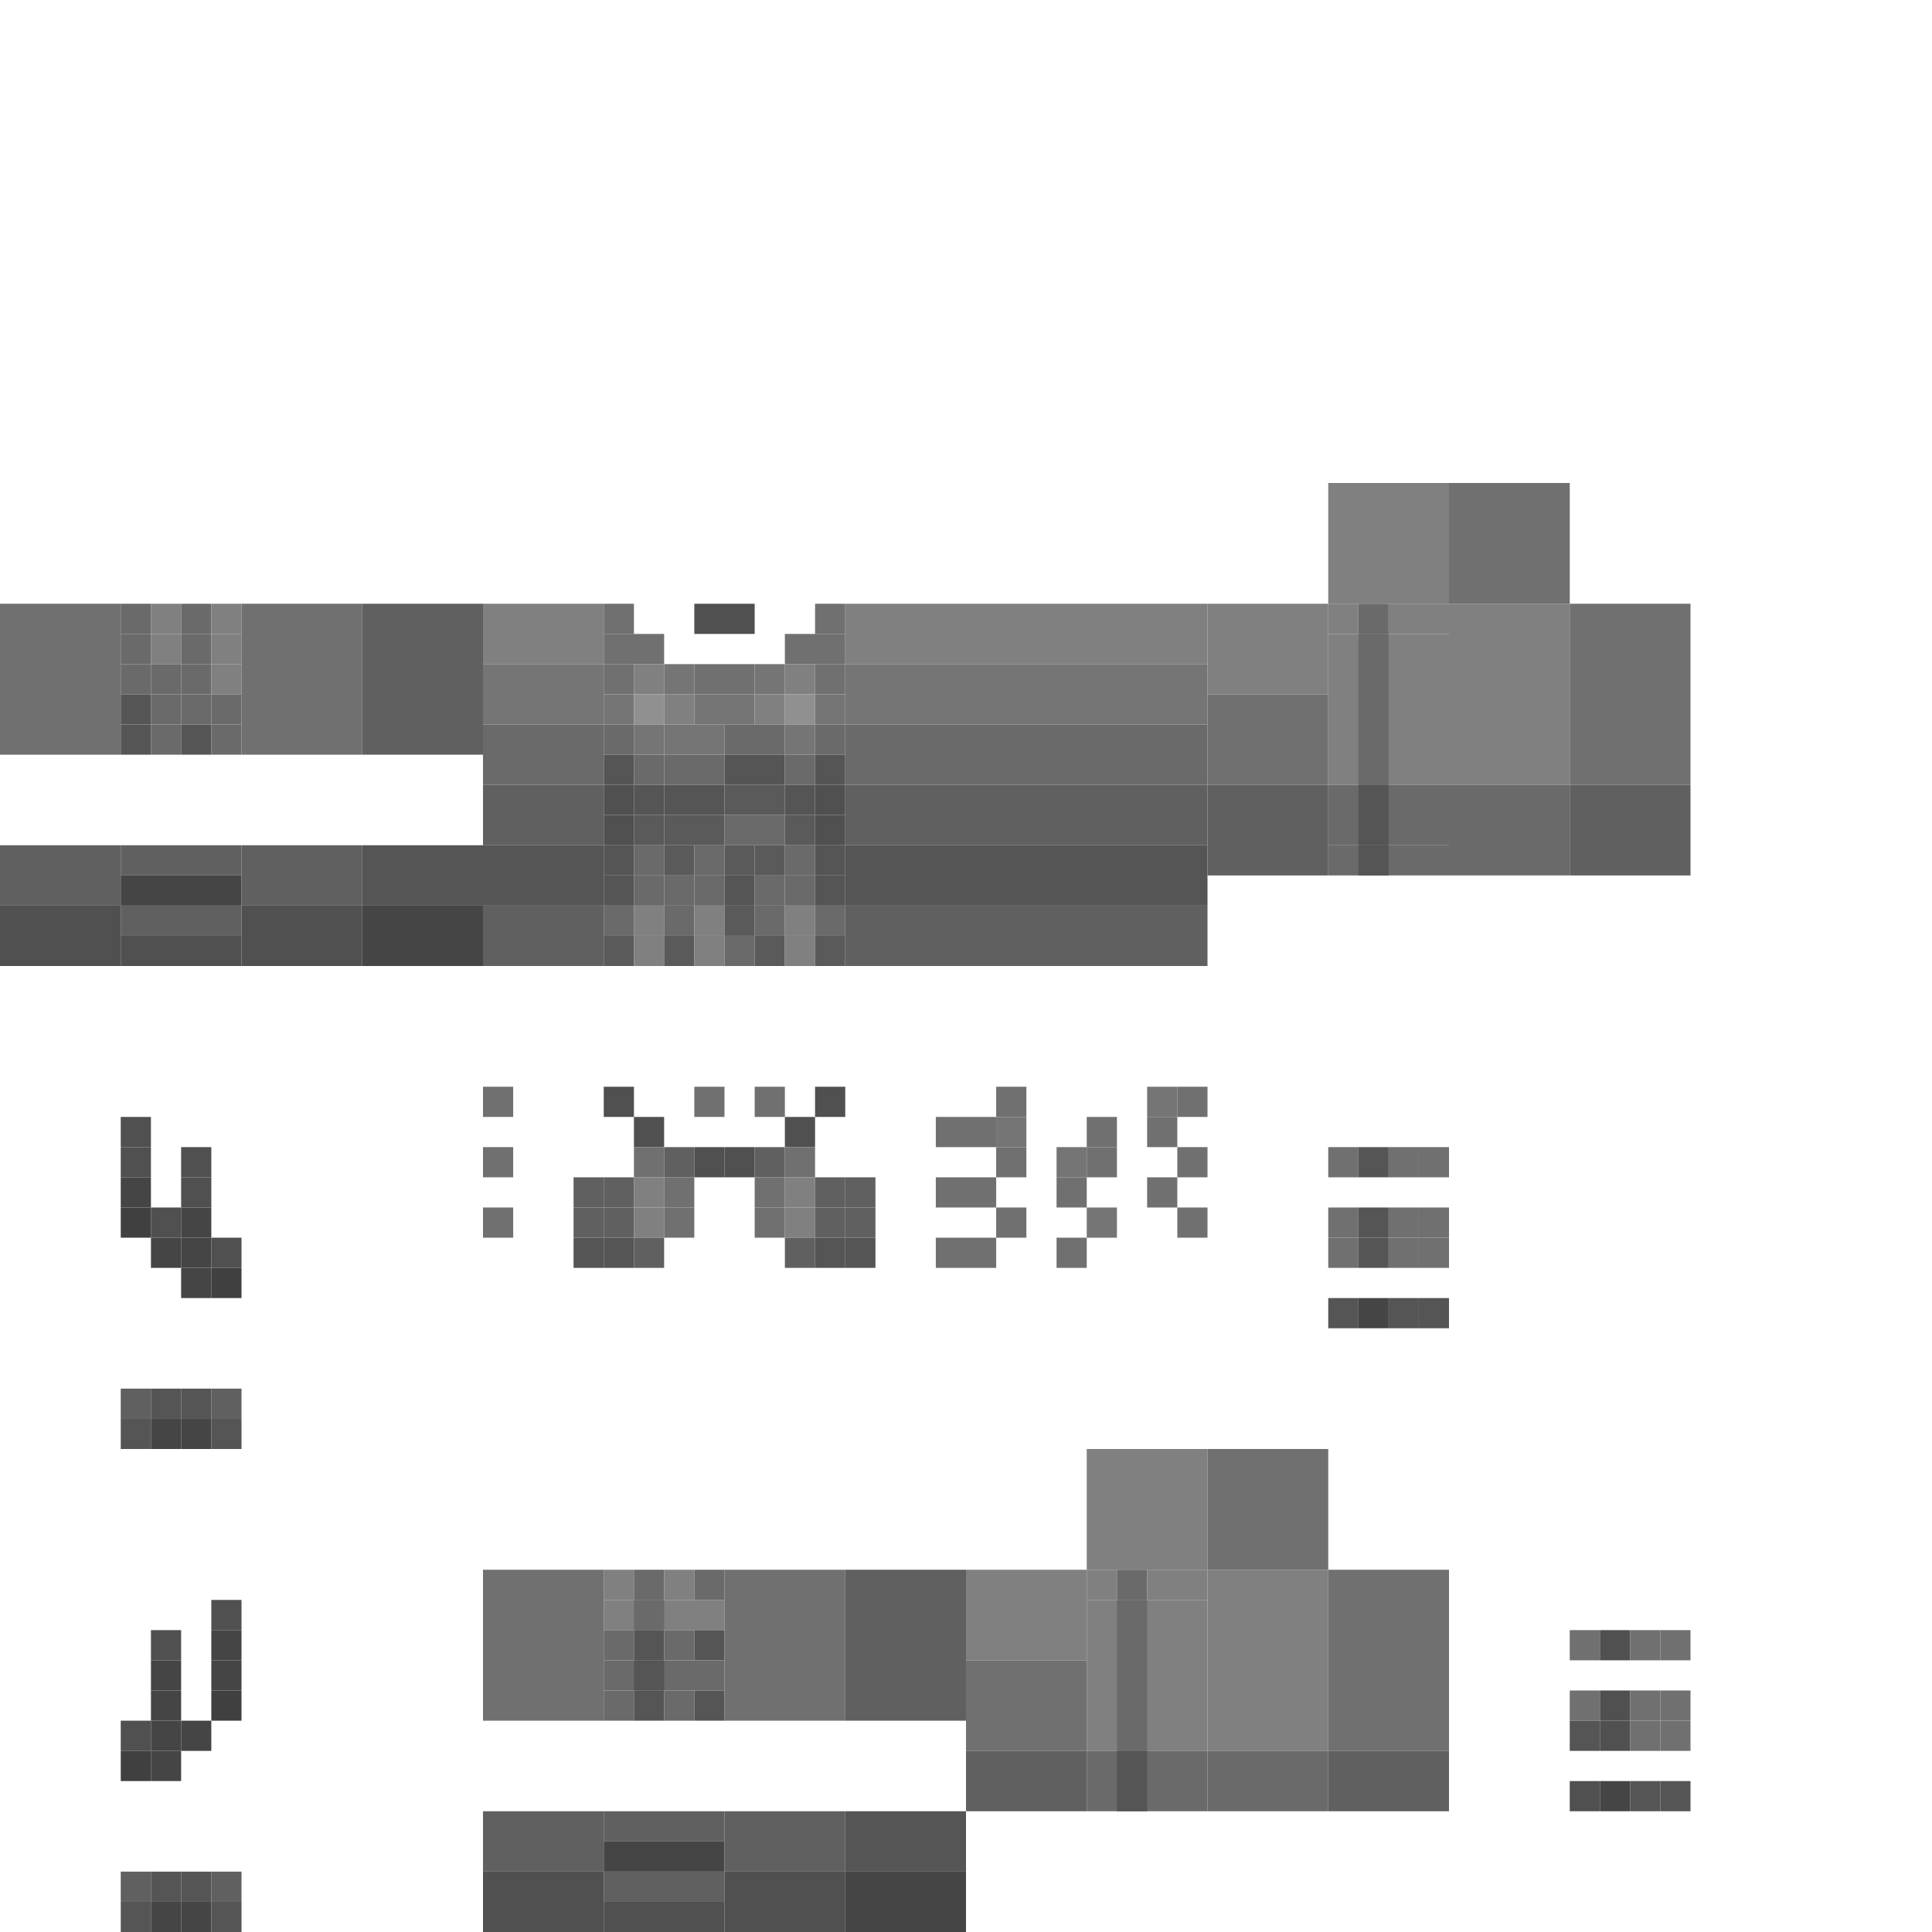
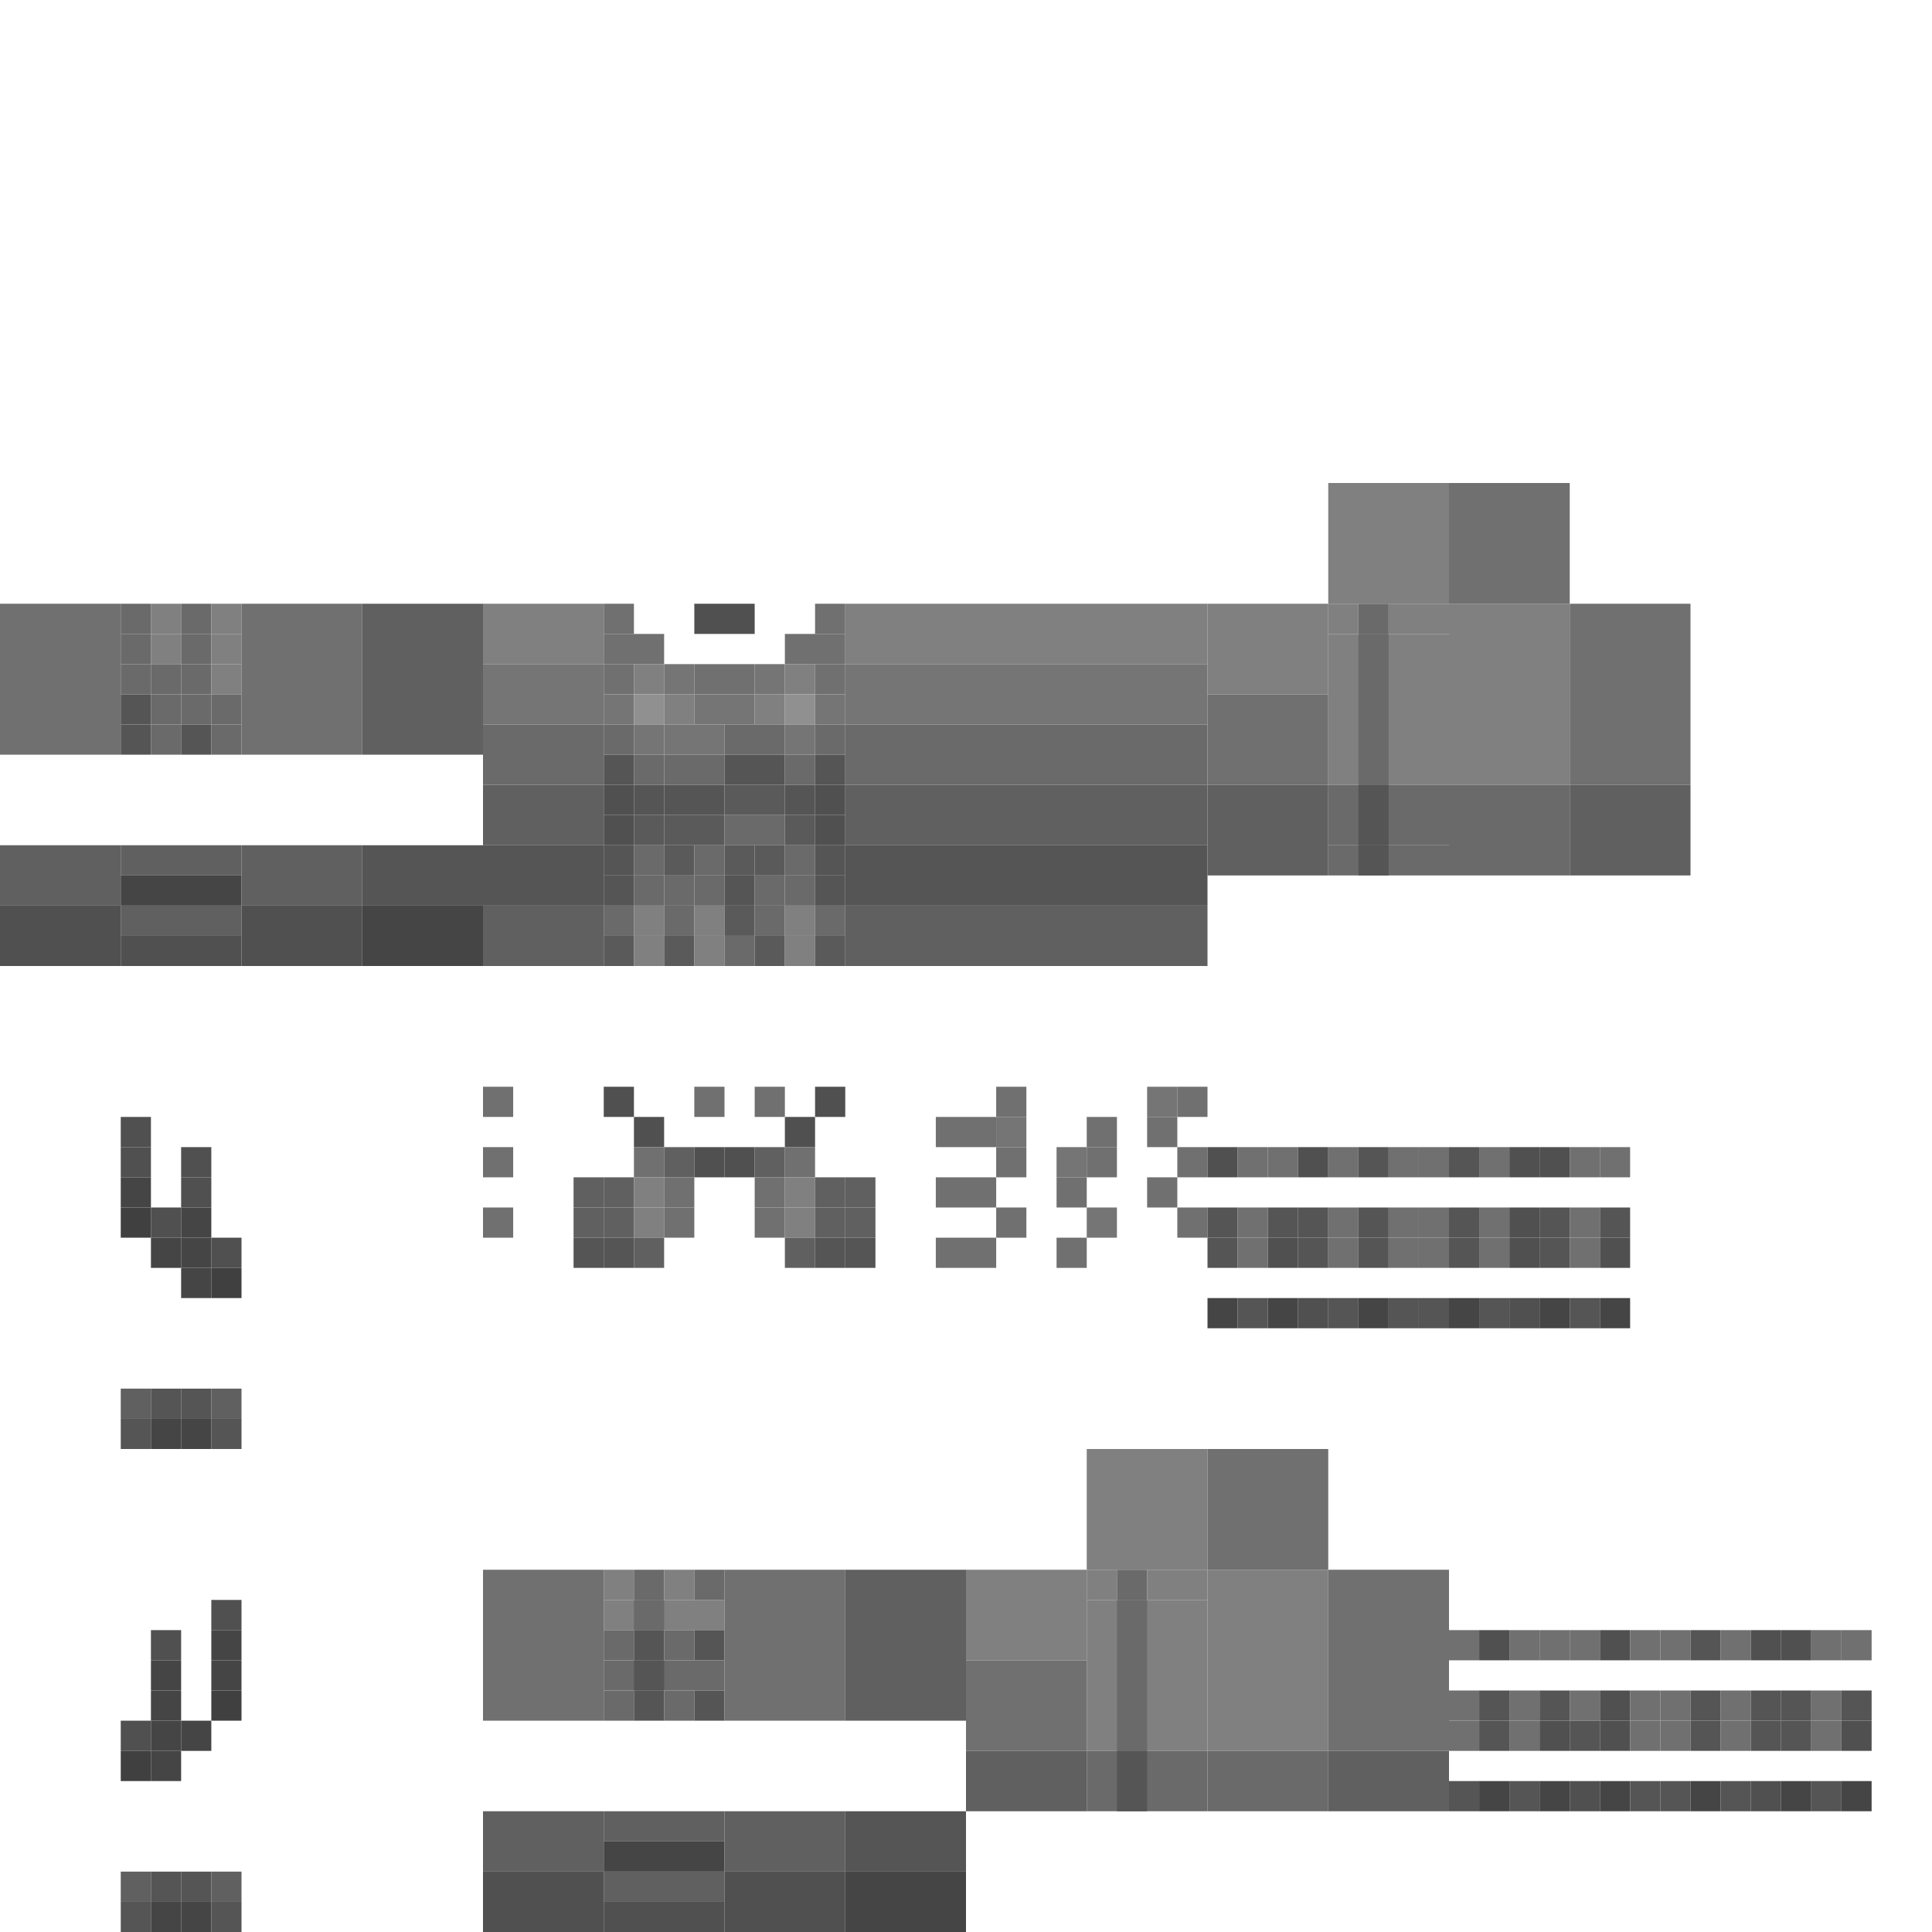
<svg xmlns="http://www.w3.org/2000/svg" width="64" height="64">
  <rect x="20" y="20" width="1" height="1" fill="#707070" class="colorizable-clothing" />
  <rect x="23" y="20" width="2" height="1" fill="#505050" class="colorizable-clothing" />
  <rect x="27" y="20" width="1" height="1" fill="#707070" class="colorizable-clothing" />
  <rect x="20" y="21" width="2" height="1" fill="#707070" class="colorizable-clothing" />
  <rect x="26" y="21" width="2" height="1" fill="#707070" class="colorizable-clothing" />
  <rect x="20" y="22" width="1" height="1" fill="#707070" class="colorizable-clothing" />
  <rect x="21" y="22" width="1" height="1" fill="#808080" class="colorizable-clothing" />
  <rect x="22" y="22" width="1" height="1" fill="#757575" class="colorizable-clothing" />
  <rect x="23" y="22" width="2" height="1" fill="#707070" class="colorizable-clothing" />
  <rect x="25" y="22" width="1" height="1" fill="#757575" class="colorizable-clothing" />
  <rect x="26" y="22" width="1" height="1" fill="#808080" class="colorizable-clothing" />
  <rect x="27" y="22" width="1" height="1" fill="#707070" class="colorizable-clothing" />
  <rect x="20" y="23" width="1" height="1" fill="#757575" class="colorizable-clothing" />
  <rect x="21" y="23" width="1" height="1" fill="#909090" class="colorizable-clothing" />
  <rect x="22" y="23" width="1" height="1" fill="#808080" class="colorizable-clothing" />
  <rect x="23" y="23" width="2" height="1" fill="#757575" class="colorizable-clothing" />
  <rect x="25" y="23" width="1" height="1" fill="#808080" class="colorizable-clothing" />
  <rect x="26" y="23" width="1" height="1" fill="#909090" class="colorizable-clothing" />
  <rect x="27" y="23" width="1" height="1" fill="#757575" class="colorizable-clothing" />
  <rect x="20" y="24" width="1" height="1" fill="#6a6a6a" class="colorizable-clothing" />
  <rect x="21" y="24" width="1" height="1" fill="#757575" class="colorizable-clothing" />
  <rect x="22" y="24" width="2" height="1" fill="#757575" class="colorizable-clothing" />
  <rect x="24" y="24" width="2" height="1" fill="#6a6a6a" class="colorizable-clothing" />
  <rect x="26" y="24" width="1" height="1" fill="#757575" class="colorizable-clothing" />
  <rect x="27" y="24" width="1" height="1" fill="#6a6a6a" class="colorizable-clothing" />
  <rect x="20" y="25" width="1" height="1" fill="#555555" class="colorizable-clothing" />
  <rect x="21" y="25" width="1" height="1" fill="#6a6a6a" class="colorizable-clothing" />
  <rect x="22" y="25" width="2" height="1" fill="#6a6a6a" class="colorizable-clothing" />
  <rect x="24" y="25" width="2" height="1" fill="#555555" class="colorizable-clothing" />
  <rect x="26" y="25" width="1" height="1" fill="#6a6a6a" class="colorizable-clothing" />
  <rect x="27" y="25" width="1" height="1" fill="#555555" class="colorizable-clothing" />
  <rect x="20" y="26" width="1" height="1" fill="#505050" class="colorizable-clothing" />
  <rect x="21" y="26" width="1" height="1" fill="#555555" class="colorizable-clothing" />
  <rect x="22" y="26" width="2" height="1" fill="#555555" class="colorizable-clothing" />
  <rect x="24" y="26" width="2" height="1" fill="#5a5a5a" class="colorizable-clothing" />
  <rect x="26" y="26" width="1" height="1" fill="#555555" class="colorizable-clothing" />
  <rect x="27" y="26" width="1" height="1" fill="#505050" class="colorizable-clothing" />
  <rect x="20" y="27" width="1" height="1" fill="#505050" class="colorizable-clothing" />
  <rect x="21" y="27" width="1" height="1" fill="#5a5a5a" class="colorizable-clothing" />
  <rect x="22" y="27" width="2" height="1" fill="#5a5a5a" class="colorizable-clothing" />
  <rect x="24" y="27" width="2" height="1" fill="#6a6a6a" class="colorizable-clothing" />
  <rect x="26" y="27" width="1" height="1" fill="#5a5a5a" class="colorizable-clothing" />
  <rect x="27" y="27" width="1" height="1" fill="#505050" class="colorizable-clothing" />
  <rect x="20" y="28" width="1" height="1" fill="#555555" class="colorizable-clothing" />
  <rect x="21" y="28" width="1" height="1" fill="#6a6a6a" class="colorizable-clothing" />
  <rect x="22" y="28" width="1" height="1" fill="#5a5a5a" class="colorizable-clothing" />
  <rect x="23" y="28" width="1" height="1" fill="#6a6a6a" class="colorizable-clothing" />
  <rect x="24" y="28" width="1" height="1" fill="#5a5a5a" class="colorizable-clothing" />
  <rect x="25" y="28" width="1" height="1" fill="#5a5a5a" class="colorizable-clothing" />
  <rect x="26" y="28" width="1" height="1" fill="#6a6a6a" class="colorizable-clothing" />
  <rect x="27" y="28" width="1" height="1" fill="#555555" class="colorizable-clothing" />
  <rect x="20" y="29" width="1" height="1" fill="#555555" class="colorizable-clothing" />
  <rect x="21" y="29" width="1" height="1" fill="#6a6a6a" class="colorizable-clothing" />
  <rect x="22" y="29" width="1" height="1" fill="#6a6a6a" class="colorizable-clothing" />
  <rect x="23" y="29" width="1" height="1" fill="#6a6a6a" class="colorizable-clothing" />
  <rect x="24" y="29" width="1" height="1" fill="#555555" class="colorizable-clothing" />
  <rect x="25" y="29" width="1" height="1" fill="#6a6a6a" class="colorizable-clothing" />
  <rect x="26" y="29" width="1" height="1" fill="#6a6a6a" class="colorizable-clothing" />
  <rect x="27" y="29" width="1" height="1" fill="#555555" class="colorizable-clothing" />
  <rect x="20" y="30" width="1" height="1" fill="#6a6a6a" class="colorizable-clothing" />
  <rect x="21" y="30" width="1" height="1" fill="#808080" class="colorizable-clothing" />
  <rect x="22" y="30" width="1" height="1" fill="#6a6a6a" class="colorizable-clothing" />
  <rect x="23" y="30" width="1" height="1" fill="#808080" class="colorizable-clothing" />
  <rect x="24" y="30" width="1" height="1" fill="#5a5a5a" class="colorizable-clothing" />
  <rect x="25" y="30" width="1" height="1" fill="#6a6a6a" class="colorizable-clothing" />
  <rect x="26" y="30" width="1" height="1" fill="#808080" class="colorizable-clothing" />
  <rect x="27" y="30" width="1" height="1" fill="#6a6a6a" class="colorizable-clothing" />
  <rect x="20" y="31" width="1" height="1" fill="#5a5a5a" class="colorizable-clothing" />
  <rect x="21" y="31" width="1" height="1" fill="#808080" class="colorizable-clothing" />
  <rect x="22" y="31" width="1" height="1" fill="#5a5a5a" class="colorizable-clothing" />
  <rect x="23" y="31" width="1" height="1" fill="#808080" class="colorizable-clothing" />
  <rect x="24" y="31" width="1" height="1" fill="#6a6a6a" class="colorizable-clothing" />
  <rect x="25" y="31" width="1" height="1" fill="#5a5a5a" class="colorizable-clothing" />
  <rect x="26" y="31" width="1" height="1" fill="#808080" class="colorizable-clothing" />
  <rect x="27" y="31" width="1" height="1" fill="#5a5a5a" class="colorizable-clothing" />
  <rect x="16" y="20" width="4" height="2" fill="#808080" class="colorizable-clothing" />
  <rect x="16" y="22" width="4" height="2" fill="#757575" class="colorizable-clothing" />
  <rect x="16" y="24" width="4" height="2" fill="#6a6a6a" class="colorizable-clothing" />
  <rect x="16" y="26" width="4" height="2" fill="#606060" class="colorizable-clothing" />
  <rect x="16" y="28" width="4" height="2" fill="#555555" class="colorizable-clothing" />
  <rect x="16" y="30" width="4" height="2" fill="#606060" class="colorizable-clothing" />
  <rect x="28" y="20" width="4" height="2" fill="#808080" class="colorizable-clothing" />
  <rect x="28" y="22" width="4" height="2" fill="#757575" class="colorizable-clothing" />
  <rect x="28" y="24" width="4" height="2" fill="#6a6a6a" class="colorizable-clothing" />
  <rect x="28" y="26" width="4" height="2" fill="#606060" class="colorizable-clothing" />
  <rect x="28" y="28" width="4" height="2" fill="#555555" class="colorizable-clothing" />
  <rect x="28" y="30" width="4" height="2" fill="#606060" class="colorizable-clothing" />
  <rect x="32" y="20" width="8" height="2" fill="#808080" class="colorizable-clothing" />
  <rect x="32" y="22" width="8" height="2" fill="#757575" class="colorizable-clothing" />
  <rect x="32" y="24" width="8" height="2" fill="#6a6a6a" class="colorizable-clothing" />
  <rect x="32" y="26" width="8" height="2" fill="#606060" class="colorizable-clothing" />
  <rect x="32" y="28" width="8" height="2" fill="#555555" class="colorizable-clothing" />
  <rect x="32" y="30" width="8" height="2" fill="#606060" class="colorizable-clothing" />
  <rect x="44" y="16" width="4" height="4" fill="#808080" class="colorizable-clothing" />
  <rect x="48" y="16" width="4" height="4" fill="#707070" class="colorizable-clothing" />
  <rect x="40" y="20" width="4" height="3" fill="#808080" class="colorizable-clothing" />
  <rect x="40" y="23" width="4" height="3" fill="#707070" class="colorizable-clothing" />
  <rect x="40" y="26" width="4" height="3" fill="#606060" class="colorizable-clothing" />
  <rect x="44" y="20" width="1" height="1" fill="#808080" class="colorizable-clothing" />
  <rect x="45" y="20" width="1" height="1" fill="#6a6a6a" class="colorizable-clothing" />
  <rect x="46" y="20" width="2" height="1" fill="#808080" class="colorizable-clothing" />
  <rect x="44" y="21" width="4" height="5" fill="#808080" class="colorizable-clothing" />
  <rect x="45" y="21" width="1" height="5" fill="#6a6a6a" class="colorizable-clothing" />
  <rect x="44" y="26" width="4" height="2" fill="#6a6a6a" class="colorizable-clothing" />
  <rect x="45" y="26" width="1" height="2" fill="#555555" class="colorizable-clothing" />
  <rect x="44" y="28" width="4" height="1" fill="#6a6a6a" class="colorizable-clothing" />
  <rect x="45" y="28" width="1" height="1" fill="#555555" class="colorizable-clothing" />
  <rect x="48" y="20" width="4" height="6" fill="#808080" class="colorizable-clothing" />
  <rect x="48" y="26" width="4" height="3" fill="#6a6a6a" class="colorizable-clothing" />
  <rect x="52" y="20" width="4" height="6" fill="#707070" class="colorizable-clothing" />
  <rect x="52" y="26" width="4" height="3" fill="#606060" class="colorizable-clothing" />
  <rect x="36" y="48" width="4" height="4" fill="#808080" class="colorizable-clothing" />
  <rect x="40" y="48" width="4" height="4" fill="#707070" class="colorizable-clothing" />
  <rect x="32" y="52" width="4" height="3" fill="#808080" class="colorizable-clothing" />
  <rect x="32" y="55" width="4" height="3" fill="#707070" class="colorizable-clothing" />
  <rect x="32" y="58" width="4" height="2" fill="#606060" class="colorizable-clothing" />
  <rect x="36" y="52" width="1" height="1" fill="#808080" class="colorizable-clothing" />
  <rect x="37" y="52" width="1" height="1" fill="#6a6a6a" class="colorizable-clothing" />
  <rect x="38" y="52" width="2" height="1" fill="#808080" class="colorizable-clothing" />
  <rect x="36" y="53" width="4" height="5" fill="#808080" class="colorizable-clothing" />
  <rect x="37" y="53" width="1" height="5" fill="#6a6a6a" class="colorizable-clothing" />
  <rect x="36" y="58" width="4" height="2" fill="#6a6a6a" class="colorizable-clothing" />
  <rect x="37" y="58" width="1" height="2" fill="#555555" class="colorizable-clothing" />
  <rect x="40" y="52" width="4" height="6" fill="#808080" class="colorizable-clothing" />
  <rect x="40" y="58" width="4" height="2" fill="#6a6a6a" class="colorizable-clothing" />
  <rect x="44" y="52" width="4" height="6" fill="#707070" class="colorizable-clothing" />
  <rect x="44" y="58" width="4" height="2" fill="#606060" class="colorizable-clothing" />
  <rect x="0" y="20" width="4" height="5" fill="#707070" class="colorizable-clothing" />
  <rect x="0" y="28" width="4" height="2" fill="#606060" class="colorizable-shoes" />
  <rect x="0" y="30" width="4" height="2" fill="#505050" class="colorizable-shoes" />
  <rect x="4" y="20" width="1" height="1" fill="#6a6a6a" class="colorizable-clothing" />
  <rect x="5" y="20" width="1" height="1" fill="#808080" class="colorizable-clothing" />
  <rect x="6" y="20" width="1" height="1" fill="#6a6a6a" class="colorizable-clothing" />
  <rect x="7" y="20" width="1" height="1" fill="#808080" class="colorizable-clothing" />
  <rect x="4" y="21" width="1" height="1" fill="#6a6a6a" class="colorizable-clothing" />
  <rect x="5" y="21" width="1" height="1" fill="#808080" class="colorizable-clothing" />
  <rect x="6" y="21" width="1" height="1" fill="#6a6a6a" class="colorizable-clothing" />
  <rect x="7" y="21" width="1" height="1" fill="#808080" class="colorizable-clothing" />
  <rect x="4" y="22" width="1" height="1" fill="#6a6a6a" class="colorizable-clothing" />
  <rect x="5" y="22" width="1" height="1" fill="#6a6a6a" class="colorizable-clothing" />
  <rect x="6" y="22" width="1" height="1" fill="#6a6a6a" class="colorizable-clothing" />
  <rect x="7" y="22" width="1" height="1" fill="#808080" class="colorizable-clothing" />
  <rect x="4" y="23" width="1" height="1" fill="#555555" class="colorizable-clothing" />
  <rect x="5" y="23" width="1" height="1" fill="#6a6a6a" class="colorizable-clothing" />
  <rect x="6" y="23" width="1" height="1" fill="#6a6a6a" class="colorizable-clothing" />
  <rect x="7" y="23" width="1" height="1" fill="#6a6a6a" class="colorizable-clothing" />
  <rect x="4" y="24" width="1" height="1" fill="#555555" class="colorizable-clothing" />
  <rect x="5" y="24" width="1" height="1" fill="#6a6a6a" class="colorizable-clothing" />
  <rect x="6" y="24" width="1" height="1" fill="#555555" class="colorizable-clothing" />
  <rect x="7" y="24" width="1" height="1" fill="#6a6a6a" class="colorizable-clothing" />
  <rect x="4" y="28" width="4" height="1" fill="#606060" class="colorizable-shoes" />
  <rect x="4" y="29" width="4" height="1" fill="#454545" class="colorizable-shoes" />
  <rect x="4" y="30" width="4" height="1" fill="#606060" class="colorizable-shoes" />
  <rect x="4" y="31" width="4" height="1" fill="#505050" class="colorizable-shoes" />
  <rect x="8" y="20" width="4" height="5" fill="#707070" class="colorizable-clothing" />
  <rect x="8" y="28" width="4" height="2" fill="#606060" class="colorizable-shoes" />
  <rect x="8" y="30" width="4" height="2" fill="#505050" class="colorizable-shoes" />
  <rect x="12" y="20" width="4" height="5" fill="#606060" class="colorizable-clothing" />
  <rect x="12" y="28" width="4" height="2" fill="#555555" class="colorizable-shoes" />
  <rect x="12" y="30" width="4" height="2" fill="#454545" class="colorizable-shoes" />
  <rect x="16" y="52" width="4" height="5" fill="#707070" class="colorizable-clothing" />
  <rect x="16" y="60" width="4" height="2" fill="#606060" class="colorizable-shoes" />
  <rect x="16" y="62" width="4" height="2" fill="#505050" class="colorizable-shoes" />
  <rect x="20" y="52" width="1" height="1" fill="#808080" class="colorizable-clothing" />
  <rect x="21" y="52" width="1" height="1" fill="#6a6a6a" class="colorizable-clothing" />
  <rect x="22" y="52" width="1" height="1" fill="#808080" class="colorizable-clothing" />
  <rect x="23" y="52" width="1" height="1" fill="#6a6a6a" class="colorizable-clothing" />
  <rect x="20" y="53" width="4" height="1" fill="#808080" class="colorizable-clothing" />
  <rect x="21" y="53" width="1" height="1" fill="#6a6a6a" class="colorizable-clothing" />
  <rect x="20" y="54" width="1" height="1" fill="#6a6a6a" class="colorizable-clothing" />
  <rect x="21" y="54" width="1" height="1" fill="#555555" class="colorizable-clothing" />
  <rect x="22" y="54" width="1" height="1" fill="#6a6a6a" class="colorizable-clothing" />
  <rect x="23" y="54" width="1" height="1" fill="#555555" class="colorizable-clothing" />
  <rect x="20" y="55" width="4" height="1" fill="#6a6a6a" class="colorizable-clothing" />
  <rect x="21" y="55" width="1" height="1" fill="#555555" class="colorizable-clothing" />
  <rect x="20" y="56" width="1" height="1" fill="#6a6a6a" class="colorizable-clothing" />
  <rect x="21" y="56" width="1" height="1" fill="#555555" class="colorizable-clothing" />
  <rect x="22" y="56" width="1" height="1" fill="#6a6a6a" class="colorizable-clothing" />
  <rect x="23" y="56" width="1" height="1" fill="#555555" class="colorizable-clothing" />
  <rect x="20" y="60" width="4" height="1" fill="#606060" class="colorizable-shoes" />
  <rect x="20" y="61" width="4" height="1" fill="#454545" class="colorizable-shoes" />
  <rect x="20" y="62" width="4" height="1" fill="#606060" class="colorizable-shoes" />
  <rect x="20" y="63" width="4" height="1" fill="#505050" class="colorizable-shoes" />
  <rect x="24" y="52" width="4" height="5" fill="#707070" class="colorizable-clothing" />
  <rect x="24" y="60" width="4" height="2" fill="#606060" class="colorizable-shoes" />
  <rect x="24" y="62" width="4" height="2" fill="#505050" class="colorizable-shoes" />
  <rect x="28" y="52" width="4" height="5" fill="#606060" class="colorizable-clothing" />
  <rect x="28" y="60" width="4" height="2" fill="#555555" class="colorizable-shoes" />
  <rect x="28" y="62" width="4" height="2" fill="#454545" class="colorizable-shoes" />
  <rect x="20" y="36" width="1" height="1" fill="#505050" class="colorizable-clothing" />
  <rect x="23" y="36" width="1" height="1" fill="#707070" class="colorizable-clothing" />
  <rect x="25" y="36" width="1" height="1" fill="#707070" class="colorizable-clothing" />
  <rect x="27" y="36" width="1" height="1" fill="#505050" class="colorizable-clothing" />
  <rect x="21" y="37" width="1" height="1" fill="#505050" class="colorizable-clothing" />
  <rect x="26" y="37" width="1" height="1" fill="#505050" class="colorizable-clothing" />
  <rect x="21" y="38" width="1" height="1" fill="#707070" class="colorizable-clothing" />
  <rect x="22" y="38" width="1" height="1" fill="#606060" class="colorizable-clothing" />
  <rect x="23" y="38" width="1" height="1" fill="#505050" class="colorizable-clothing" />
  <rect x="24" y="38" width="1" height="1" fill="#505050" class="colorizable-clothing" />
  <rect x="25" y="38" width="1" height="1" fill="#606060" class="colorizable-clothing" />
  <rect x="26" y="38" width="1" height="1" fill="#707070" class="colorizable-clothing" />
  <rect x="20" y="39" width="1" height="1" fill="#606060" class="colorizable-clothing" />
  <rect x="21" y="39" width="1" height="1" fill="#808080" class="colorizable-clothing" />
  <rect x="22" y="39" width="1" height="1" fill="#707070" class="colorizable-clothing" />
  <rect x="25" y="39" width="1" height="1" fill="#707070" class="colorizable-clothing" />
  <rect x="26" y="39" width="1" height="1" fill="#808080" class="colorizable-clothing" />
  <rect x="27" y="39" width="1" height="1" fill="#606060" class="colorizable-clothing" />
  <rect x="20" y="40" width="1" height="1" fill="#606060" class="colorizable-clothing" />
  <rect x="21" y="40" width="1" height="1" fill="#808080" class="colorizable-clothing" />
  <rect x="22" y="40" width="1" height="1" fill="#707070" class="colorizable-clothing" />
  <rect x="25" y="40" width="1" height="1" fill="#707070" class="colorizable-clothing" />
  <rect x="26" y="40" width="1" height="1" fill="#808080" class="colorizable-clothing" />
  <rect x="27" y="40" width="1" height="1" fill="#606060" class="colorizable-clothing" />
  <rect x="20" y="41" width="1" height="1" fill="#555555" class="colorizable-clothing" />
  <rect x="21" y="41" width="1" height="1" fill="#606060" class="colorizable-clothing" />
  <rect x="26" y="41" width="1" height="1" fill="#606060" class="colorizable-clothing" />
  <rect x="27" y="41" width="1" height="1" fill="#555555" class="colorizable-clothing" />
  <rect x="16" y="36" width="1" height="1" fill="#707070" class="colorizable-clothing" />
  <rect x="16" y="38" width="1" height="1" fill="#707070" class="colorizable-clothing" />
  <rect x="19" y="39" width="1" height="1" fill="#606060" class="colorizable-clothing" />
  <rect x="16" y="40" width="1" height="1" fill="#707070" class="colorizable-clothing" />
  <rect x="19" y="40" width="1" height="1" fill="#606060" class="colorizable-clothing" />
  <rect x="19" y="41" width="1" height="1" fill="#555555" class="colorizable-clothing" />
  <rect x="31" y="37" width="1" height="1" fill="#707070" class="colorizable-clothing" />
  <rect x="28" y="39" width="1" height="1" fill="#606060" class="colorizable-clothing" />
  <rect x="31" y="39" width="1" height="1" fill="#707070" class="colorizable-clothing" />
  <rect x="28" y="40" width="1" height="1" fill="#606060" class="colorizable-clothing" />
  <rect x="28" y="41" width="1" height="1" fill="#555555" class="colorizable-clothing" />
  <rect x="31" y="41" width="1" height="1" fill="#707070" class="colorizable-clothing" />
  <rect x="33" y="36" width="1" height="1" fill="#707070" class="colorizable-clothing" />
  <rect x="38" y="36" width="1" height="1" fill="#757575" class="colorizable-clothing" />
  <rect x="39" y="36" width="1" height="1" fill="#707070" class="colorizable-clothing" />
  <rect x="32" y="37" width="1" height="1" fill="#707070" class="colorizable-clothing" />
  <rect x="33" y="37" width="1" height="1" fill="#757575" class="colorizable-clothing" />
  <rect x="36" y="37" width="1" height="1" fill="#707070" class="colorizable-clothing" />
  <rect x="38" y="37" width="1" height="1" fill="#707070" class="colorizable-clothing" />
  <rect x="33" y="38" width="1" height="1" fill="#707070" class="colorizable-clothing" />
  <rect x="35" y="38" width="1" height="1" fill="#757575" class="colorizable-clothing" />
  <rect x="36" y="38" width="1" height="1" fill="#707070" class="colorizable-clothing" />
  <rect x="39" y="38" width="1" height="1" fill="#707070" class="colorizable-clothing" />
  <rect x="32" y="39" width="1" height="1" fill="#707070" class="colorizable-clothing" />
  <rect x="35" y="39" width="1" height="1" fill="#707070" class="colorizable-clothing" />
  <rect x="38" y="39" width="1" height="1" fill="#707070" class="colorizable-clothing" />
  <rect x="33" y="40" width="1" height="1" fill="#707070" class="colorizable-clothing" />
  <rect x="36" y="40" width="1" height="1" fill="#757575" class="colorizable-clothing" />
  <rect x="39" y="40" width="1" height="1" fill="#707070" class="colorizable-clothing" />
  <rect x="32" y="41" width="1" height="1" fill="#707070" class="colorizable-clothing" />
  <rect x="35" y="41" width="1" height="1" fill="#707070" class="colorizable-clothing" />
+   <rect x="40" y="38" width="1" height="1" fill="#505050" class="colorizable-clothing" />
+   <rect x="41" y="38" width="1" height="1" fill="#707070" class="colorizable-clothing" />
+   <rect x="42" y="38" width="1" height="1" fill="#707070" class="colorizable-clothing" />
+   <rect x="43" y="38" width="1" height="1" fill="#505050" class="colorizable-clothing" />
+   <rect x="40" y="40" width="1" height="1" fill="#555555" class="colorizable-clothing" />
+   <rect x="41" y="40" width="1" height="1" fill="#707070" class="colorizable-clothing" />
+   <rect x="42" y="40" width="1" height="1" fill="#555555" class="colorizable-clothing" />
+   <rect x="43" y="40" width="1" height="1" fill="#555555" class="colorizable-clothing" />
+   <rect x="40" y="41" width="1" height="1" fill="#555555" class="colorizable-clothing" />
+   <rect x="41" y="41" width="1" height="1" fill="#707070" class="colorizable-clothing" />
+   <rect x="42" y="41" width="1" height="1" fill="#505050" class="colorizable-clothing" />
+   <rect x="43" y="41" width="1" height="1" fill="#555555" class="colorizable-clothing" />
+   <rect x="40" y="43" width="1" height="1" fill="#454545" class="colorizable-clothing" />
+   <rect x="41" y="43" width="1" height="1" fill="#555555" class="colorizable-clothing" />
+   <rect x="42" y="43" width="1" height="1" fill="#454545" class="colorizable-clothing" />
+   <rect x="43" y="43" width="1" height="1" fill="#505050" class="colorizable-clothing" />
  <rect x="44" y="38" width="1" height="1" fill="#707070" class="colorizable-clothing" />
  <rect x="45" y="38" width="1" height="1" fill="#555555" class="colorizable-clothing" />
  <rect x="46" y="38" width="1" height="1" fill="#707070" class="colorizable-clothing" />
  <rect x="47" y="38" width="1" height="1" fill="#707070" class="colorizable-clothing" />
  <rect x="44" y="40" width="1" height="1" fill="#707070" class="colorizable-clothing" />
  <rect x="45" y="40" width="1" height="1" fill="#555555" class="colorizable-clothing" />
  <rect x="46" y="40" width="1" height="1" fill="#707070" class="colorizable-clothing" />
  <rect x="47" y="40" width="1" height="1" fill="#707070" class="colorizable-clothing" />
  <rect x="44" y="41" width="1" height="1" fill="#707070" class="colorizable-clothing" />
  <rect x="45" y="41" width="1" height="1" fill="#555555" class="colorizable-clothing" />
  <rect x="46" y="41" width="1" height="1" fill="#707070" class="colorizable-clothing" />
  <rect x="47" y="41" width="1" height="1" fill="#707070" class="colorizable-clothing" />
  <rect x="44" y="43" width="1" height="1" fill="#555555" class="colorizable-clothing" />
  <rect x="45" y="43" width="1" height="1" fill="#454545" class="colorizable-clothing" />
  <rect x="46" y="43" width="1" height="1" fill="#555555" class="colorizable-clothing" />
  <rect x="47" y="43" width="1" height="1" fill="#555555" class="colorizable-clothing" />
+   <rect x="48" y="38" width="1" height="1" fill="#555555" class="colorizable-clothing" />
+   <rect x="49" y="38" width="1" height="1" fill="#707070" class="colorizable-clothing" />
+   <rect x="50" y="38" width="1" height="1" fill="#505050" class="colorizable-clothing" />
+   <rect x="51" y="38" width="1" height="1" fill="#505050" class="colorizable-clothing" />
+   <rect x="48" y="40" width="1" height="1" fill="#555555" class="colorizable-clothing" />
+   <rect x="49" y="40" width="1" height="1" fill="#707070" class="colorizable-clothing" />
+   <rect x="50" y="40" width="1" height="1" fill="#505050" class="colorizable-clothing" />
+   <rect x="51" y="40" width="1" height="1" fill="#555555" class="colorizable-clothing" />
+   <rect x="48" y="41" width="1" height="1" fill="#555555" class="colorizable-clothing" />
+   <rect x="49" y="41" width="1" height="1" fill="#707070" class="colorizable-clothing" />
+   <rect x="50" y="41" width="1" height="1" fill="#505050" class="colorizable-clothing" />
+   <rect x="51" y="41" width="1" height="1" fill="#555555" class="colorizable-clothing" />
+   <rect x="48" y="43" width="1" height="1" fill="#454545" class="colorizable-clothing" />
+   <rect x="49" y="43" width="1" height="1" fill="#555555" class="colorizable-clothing" />
+   <rect x="50" y="43" width="1" height="1" fill="#505050" class="colorizable-clothing" />
+   <rect x="51" y="43" width="1" height="1" fill="#454545" class="colorizable-clothing" />
+   <rect x="52" y="38" width="1" height="1" fill="#707070" class="colorizable-clothing" />
+   <rect x="53" y="38" width="1" height="1" fill="#707070" class="colorizable-clothing" />
+   <rect x="52" y="40" width="1" height="1" fill="#707070" class="colorizable-clothing" />
+   <rect x="53" y="40" width="1" height="1" fill="#555555" class="colorizable-clothing" />
+   <rect x="52" y="41" width="1" height="1" fill="#707070" class="colorizable-clothing" />
+   <rect x="53" y="41" width="1" height="1" fill="#505050" class="colorizable-clothing" />
+   <rect x="52" y="43" width="1" height="1" fill="#555555" class="colorizable-clothing" />
+   <rect x="53" y="43" width="1" height="1" fill="#454545" class="colorizable-clothing" />
+   <rect x="48" y="54" width="1" height="1" fill="#707070" class="colorizable-clothing" />
+   <rect x="49" y="54" width="1" height="1" fill="#505050" class="colorizable-clothing" />
+   <rect x="50" y="54" width="1" height="1" fill="#707070" class="colorizable-clothing" />
+   <rect x="51" y="54" width="1" height="1" fill="#707070" class="colorizable-clothing" />
+   <rect x="48" y="56" width="1" height="1" fill="#707070" class="colorizable-clothing" />
+   <rect x="49" y="56" width="1" height="1" fill="#555555" class="colorizable-clothing" />
+   <rect x="50" y="56" width="1" height="1" fill="#707070" class="colorizable-clothing" />
+   <rect x="51" y="56" width="1" height="1" fill="#555555" class="colorizable-clothing" />
+   <rect x="48" y="57" width="1" height="1" fill="#707070" class="colorizable-clothing" />
+   <rect x="49" y="57" width="1" height="1" fill="#555555" class="colorizable-clothing" />
+   <rect x="50" y="57" width="1" height="1" fill="#707070" class="colorizable-clothing" />
+   <rect x="51" y="57" width="1" height="1" fill="#505050" class="colorizable-clothing" />
+   <rect x="48" y="59" width="1" height="1" fill="#555555" class="colorizable-clothing" />
+   <rect x="49" y="59" width="1" height="1" fill="#454545" class="colorizable-clothing" />
+   <rect x="50" y="59" width="1" height="1" fill="#555555" class="colorizable-clothing" />
+   <rect x="51" y="59" width="1" height="1" fill="#454545" class="colorizable-clothing" />
  <rect x="52" y="54" width="1" height="1" fill="#707070" class="colorizable-clothing" />
  <rect x="53" y="54" width="1" height="1" fill="#505050" class="colorizable-clothing" />
  <rect x="54" y="54" width="1" height="1" fill="#707070" class="colorizable-clothing" />
  <rect x="55" y="54" width="1" height="1" fill="#707070" class="colorizable-clothing" />
  <rect x="52" y="56" width="1" height="1" fill="#707070" class="colorizable-clothing" />
  <rect x="53" y="56" width="1" height="1" fill="#505050" class="colorizable-clothing" />
  <rect x="54" y="56" width="1" height="1" fill="#707070" class="colorizable-clothing" />
  <rect x="55" y="56" width="1" height="1" fill="#707070" class="colorizable-clothing" />
  <rect x="52" y="57" width="1" height="1" fill="#555555" class="colorizable-clothing" />
  <rect x="53" y="57" width="1" height="1" fill="#505050" class="colorizable-clothing" />
  <rect x="54" y="57" width="1" height="1" fill="#707070" class="colorizable-clothing" />
  <rect x="55" y="57" width="1" height="1" fill="#707070" class="colorizable-clothing" />
  <rect x="52" y="59" width="1" height="1" fill="#505050" class="colorizable-clothing" />
  <rect x="53" y="59" width="1" height="1" fill="#454545" class="colorizable-clothing" />
  <rect x="54" y="59" width="1" height="1" fill="#555555" class="colorizable-clothing" />
  <rect x="55" y="59" width="1" height="1" fill="#555555" class="colorizable-clothing" />
+   <rect x="56" y="54" width="1" height="1" fill="#555555" class="colorizable-clothing" />
+   <rect x="57" y="54" width="1" height="1" fill="#707070" class="colorizable-clothing" />
+   <rect x="58" y="54" width="1" height="1" fill="#505050" class="colorizable-clothing" />
+   <rect x="59" y="54" width="1" height="1" fill="#505050" class="colorizable-clothing" />
+   <rect x="56" y="56" width="1" height="1" fill="#555555" class="colorizable-clothing" />
+   <rect x="57" y="56" width="1" height="1" fill="#707070" class="colorizable-clothing" />
+   <rect x="58" y="56" width="1" height="1" fill="#555555" class="colorizable-clothing" />
+   <rect x="59" y="56" width="1" height="1" fill="#555555" class="colorizable-clothing" />
+   <rect x="56" y="57" width="1" height="1" fill="#555555" class="colorizable-clothing" />
+   <rect x="57" y="57" width="1" height="1" fill="#707070" class="colorizable-clothing" />
+   <rect x="58" y="57" width="1" height="1" fill="#555555" class="colorizable-clothing" />
+   <rect x="59" y="57" width="1" height="1" fill="#555555" class="colorizable-clothing" />
+   <rect x="56" y="59" width="1" height="1" fill="#454545" class="colorizable-clothing" />
+   <rect x="57" y="59" width="1" height="1" fill="#555555" class="colorizable-clothing" />
+   <rect x="58" y="59" width="1" height="1" fill="#505050" class="colorizable-clothing" />
+   <rect x="59" y="59" width="1" height="1" fill="#454545" class="colorizable-clothing" />
+   <rect x="60" y="54" width="1" height="1" fill="#707070" class="colorizable-clothing" />
+   <rect x="61" y="54" width="1" height="1" fill="#707070" class="colorizable-clothing" />
+   <rect x="60" y="56" width="1" height="1" fill="#707070" class="colorizable-clothing" />
+   <rect x="61" y="56" width="1" height="1" fill="#555555" class="colorizable-clothing" />
+   <rect x="60" y="57" width="1" height="1" fill="#707070" class="colorizable-clothing" />
+   <rect x="61" y="57" width="1" height="1" fill="#505050" class="colorizable-clothing" />
+   <rect x="60" y="59" width="1" height="1" fill="#555555" class="colorizable-clothing" />
+   <rect x="61" y="59" width="1" height="1" fill="#454545" class="colorizable-clothing" />
  <rect x="4" y="37" width="1" height="1" fill="#505050" class="colorizable-clothing" />
  <rect x="4" y="38" width="1" height="1" fill="#505050" class="colorizable-clothing" />
  <rect x="6" y="38" width="1" height="1" fill="#505050" class="colorizable-clothing" />
  <rect x="4" y="39" width="1" height="1" fill="#454545" class="colorizable-clothing" />
  <rect x="6" y="39" width="1" height="1" fill="#505050" class="colorizable-clothing" />
  <rect x="4" y="40" width="1" height="1" fill="#404040" class="colorizable-clothing" />
  <rect x="5" y="40" width="1" height="1" fill="#505050" class="colorizable-clothing" />
  <rect x="6" y="40" width="1" height="1" fill="#454545" class="colorizable-clothing" />
  <rect x="5" y="41" width="1" height="1" fill="#454545" class="colorizable-clothing" />
  <rect x="6" y="41" width="1" height="1" fill="#454545" class="colorizable-clothing" />
  <rect x="7" y="41" width="1" height="1" fill="#505050" class="colorizable-clothing" />
  <rect x="6" y="42" width="1" height="1" fill="#454545" class="colorizable-clothing" />
  <rect x="7" y="42" width="1" height="1" fill="#404040" class="colorizable-clothing" />
  <rect x="4" y="46" width="1" height="1" fill="#606060" class="colorizable-shoes" />
  <rect x="5" y="46" width="1" height="1" fill="#555555" class="colorizable-shoes" />
  <rect x="6" y="46" width="1" height="1" fill="#555555" class="colorizable-shoes" />
  <rect x="7" y="46" width="1" height="1" fill="#606060" class="colorizable-shoes" />
  <rect x="4" y="47" width="1" height="1" fill="#555555" class="colorizable-shoes" />
  <rect x="5" y="47" width="1" height="1" fill="#454545" class="colorizable-shoes" />
  <rect x="6" y="47" width="1" height="1" fill="#454545" class="colorizable-shoes" />
  <rect x="7" y="47" width="1" height="1" fill="#555555" class="colorizable-shoes" />
  <rect x="7" y="53" width="1" height="1" fill="#505050" class="colorizable-clothing" />
  <rect x="5" y="54" width="1" height="1" fill="#505050" class="colorizable-clothing" />
  <rect x="7" y="54" width="1" height="1" fill="#454545" class="colorizable-clothing" />
  <rect x="5" y="55" width="1" height="1" fill="#454545" class="colorizable-clothing" />
  <rect x="7" y="55" width="1" height="1" fill="#454545" class="colorizable-clothing" />
  <rect x="5" y="56" width="1" height="1" fill="#454545" class="colorizable-clothing" />
  <rect x="7" y="56" width="1" height="1" fill="#404040" class="colorizable-clothing" />
  <rect x="4" y="57" width="1" height="1" fill="#505050" class="colorizable-clothing" />
  <rect x="5" y="57" width="1" height="1" fill="#454545" class="colorizable-clothing" />
  <rect x="6" y="57" width="1" height="1" fill="#454545" class="colorizable-clothing" />
  <rect x="4" y="58" width="1" height="1" fill="#404040" class="colorizable-clothing" />
  <rect x="5" y="58" width="1" height="1" fill="#454545" class="colorizable-clothing" />
  <rect x="4" y="62" width="1" height="1" fill="#606060" class="colorizable-shoes" />
  <rect x="5" y="62" width="1" height="1" fill="#555555" class="colorizable-shoes" />
  <rect x="6" y="62" width="1" height="1" fill="#555555" class="colorizable-shoes" />
  <rect x="7" y="62" width="1" height="1" fill="#606060" class="colorizable-shoes" />
  <rect x="4" y="63" width="1" height="1" fill="#555555" class="colorizable-shoes" />
  <rect x="5" y="63" width="1" height="1" fill="#454545" class="colorizable-shoes" />
  <rect x="6" y="63" width="1" height="1" fill="#454545" class="colorizable-shoes" />
  <rect x="7" y="63" width="1" height="1" fill="#555555" class="colorizable-shoes" />
</svg>
